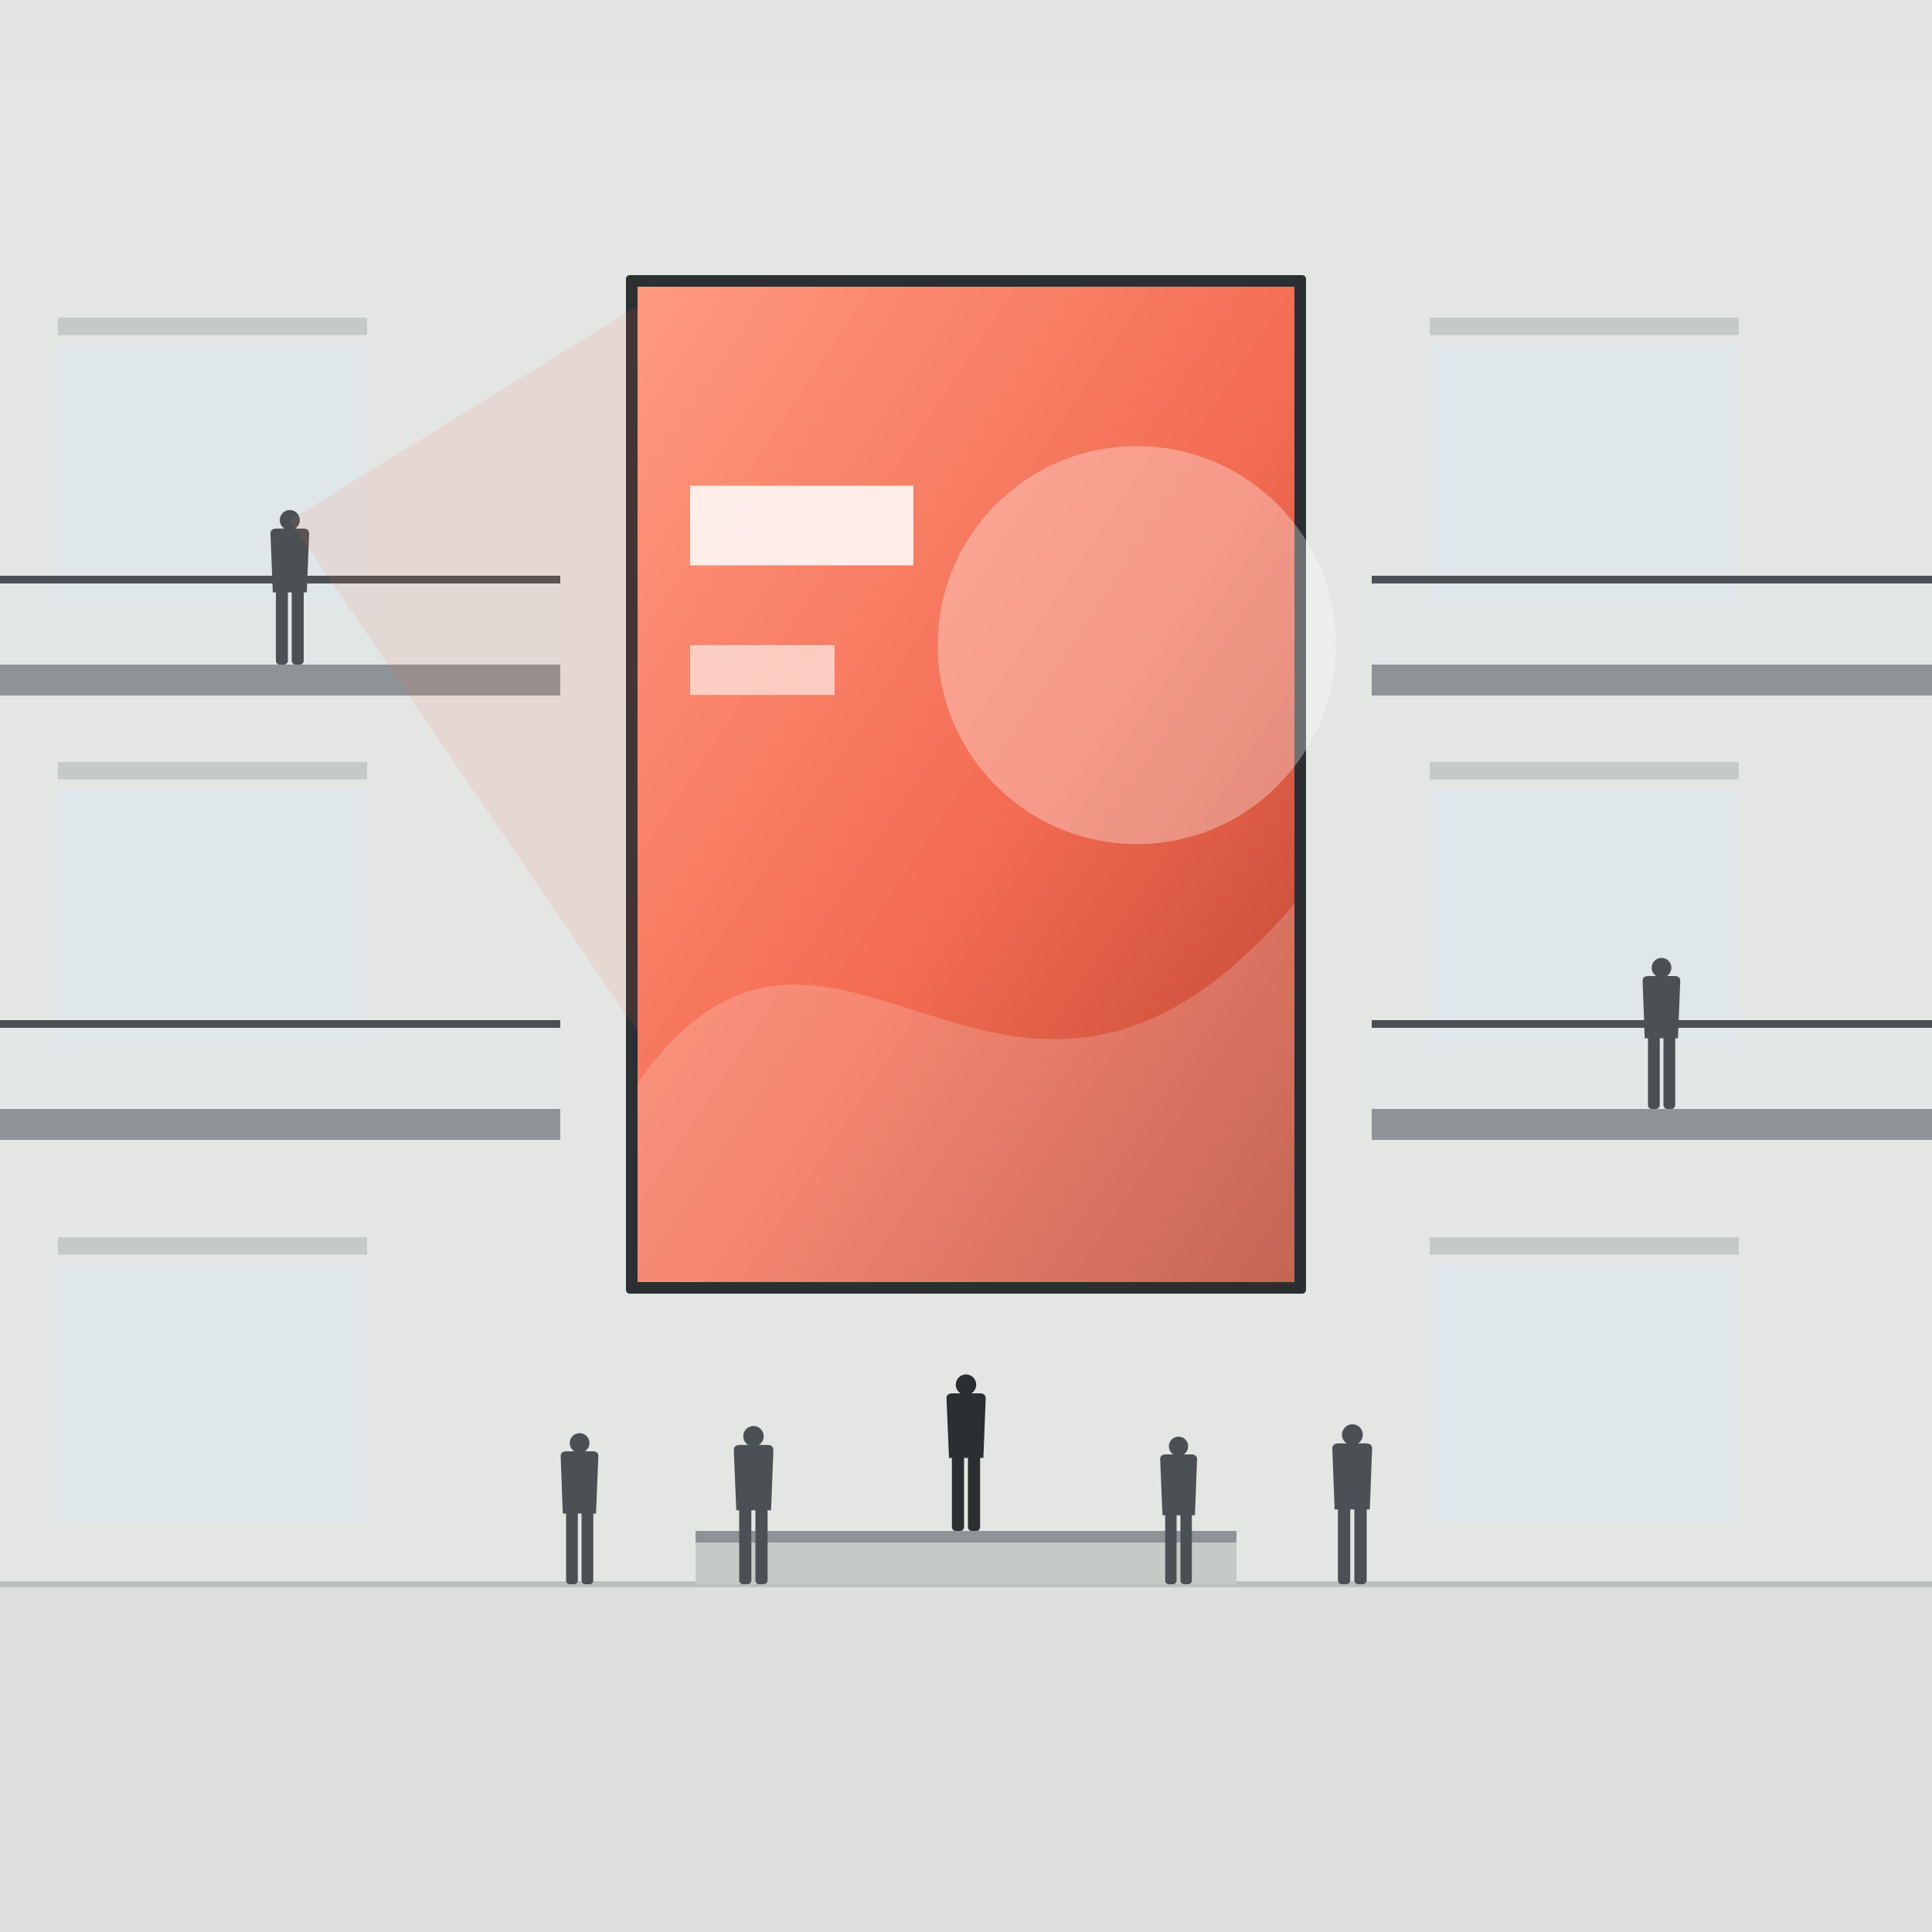
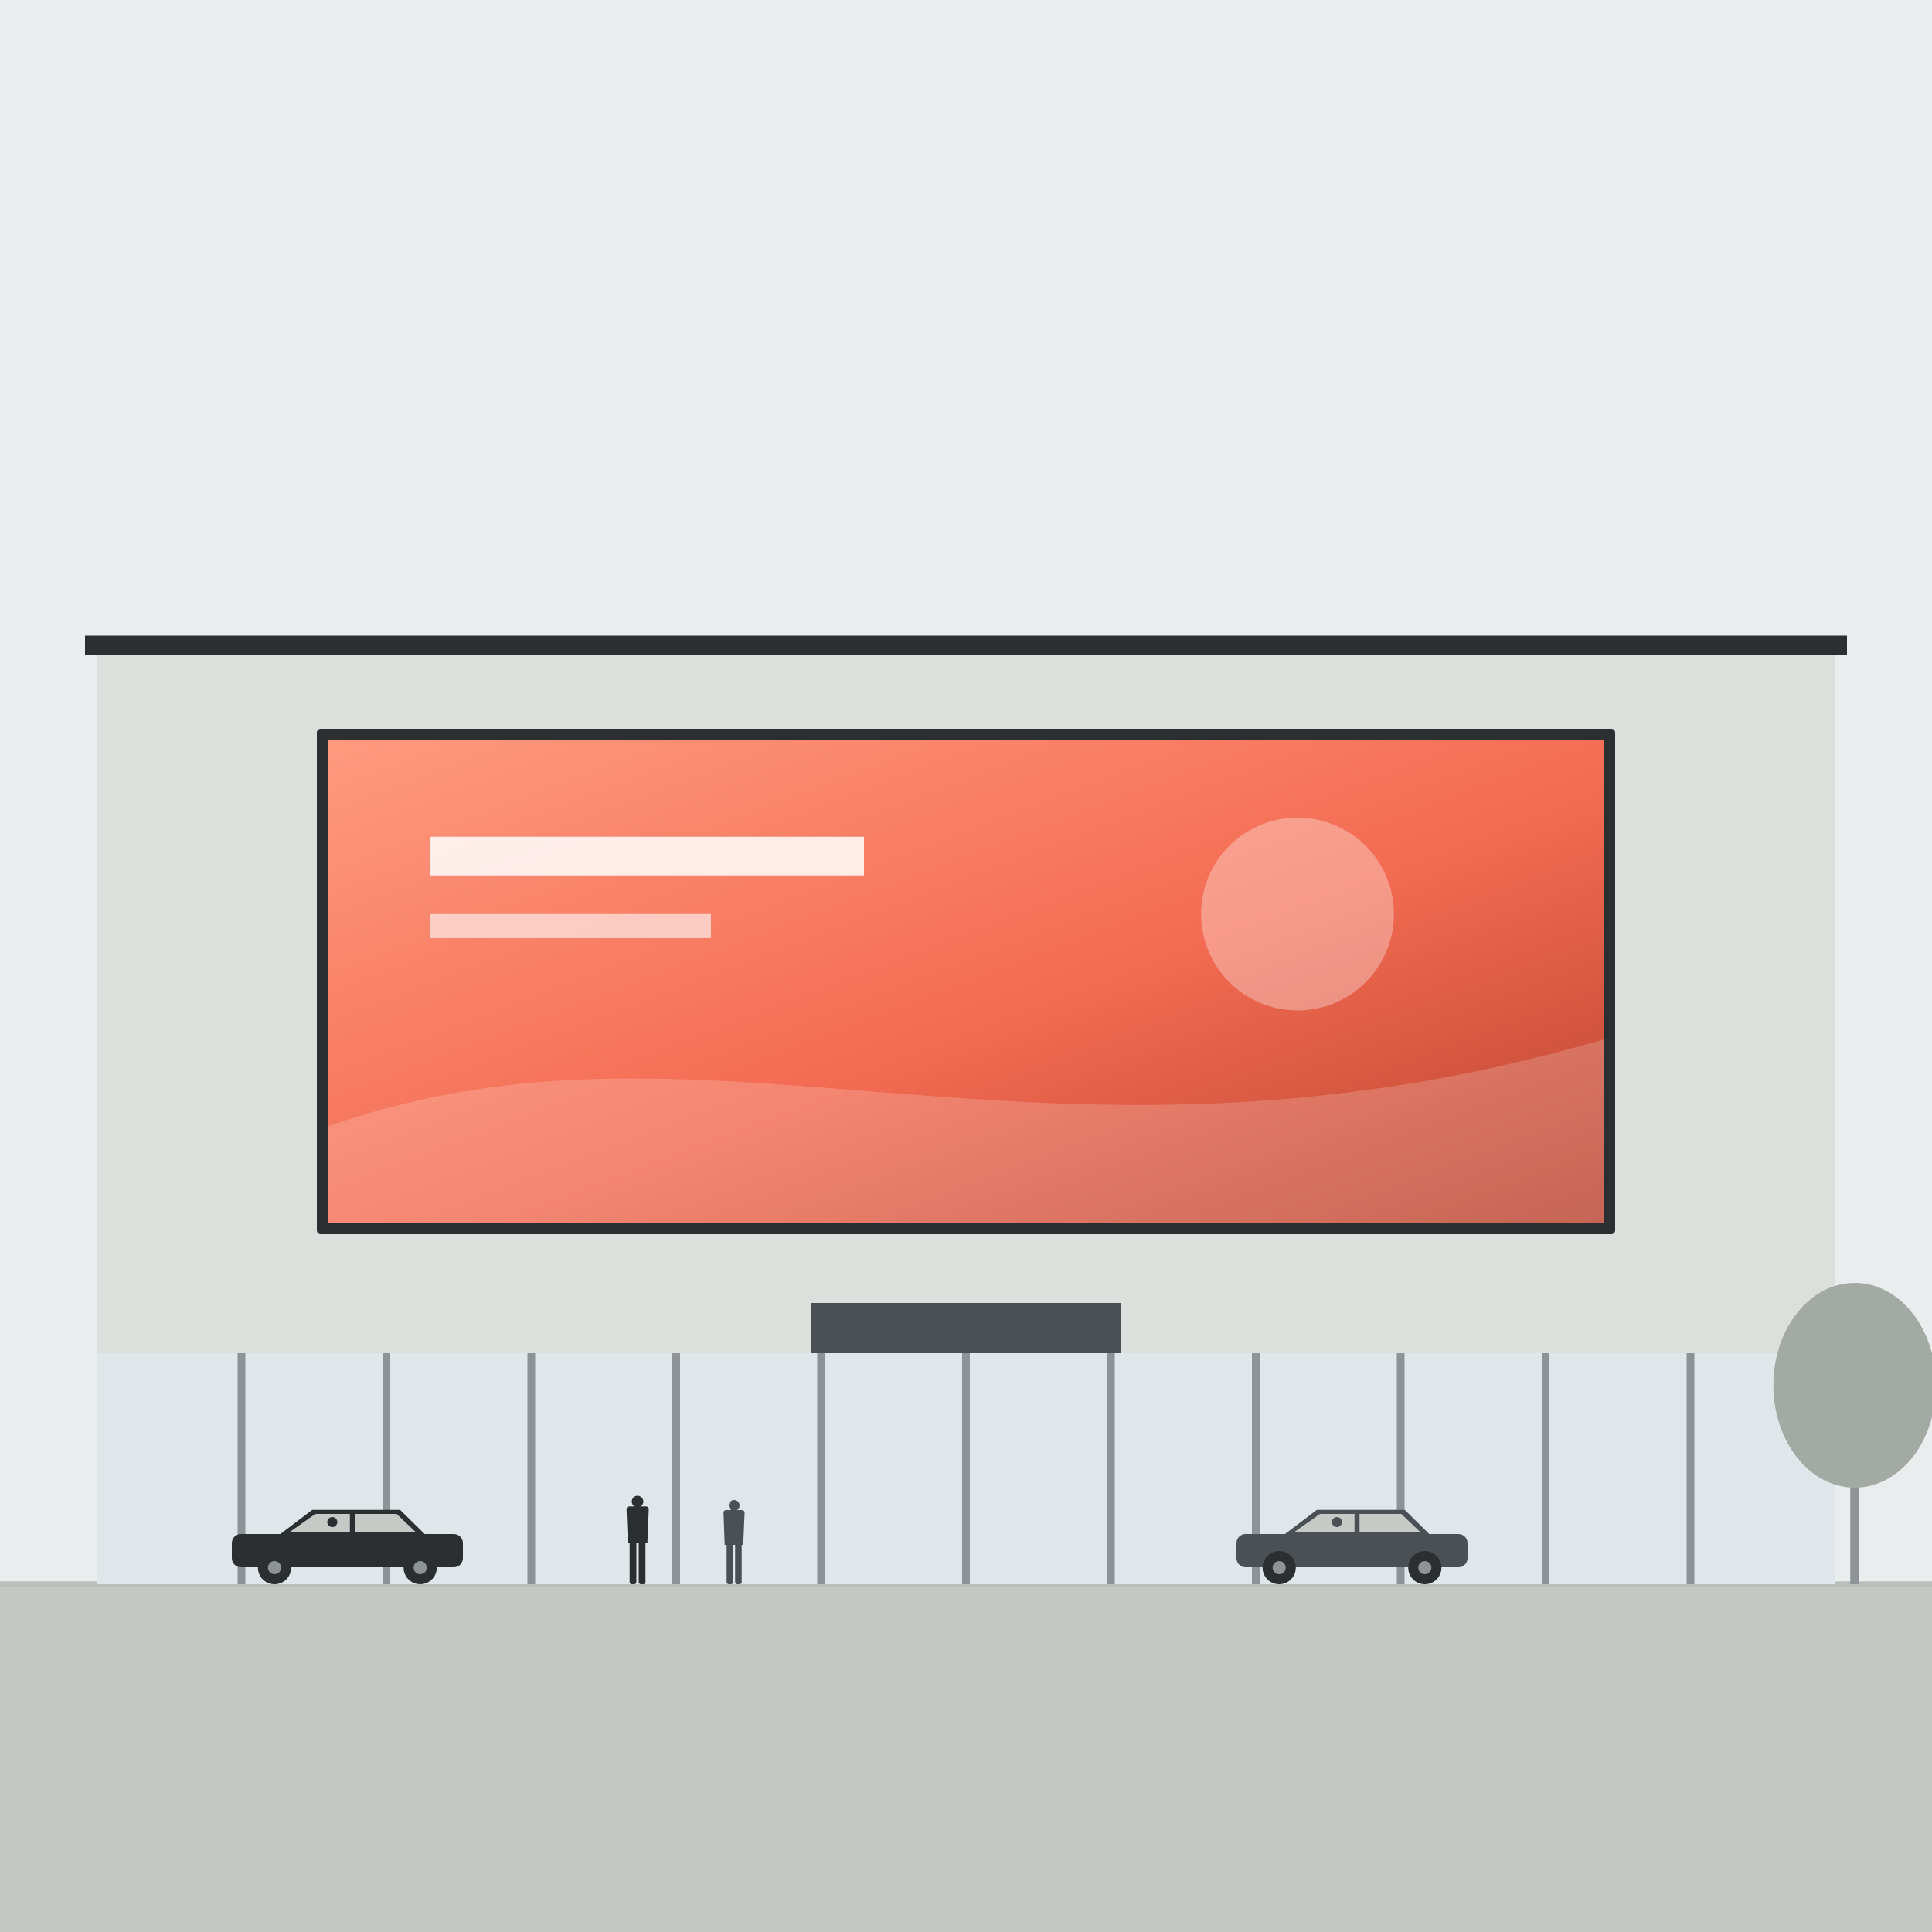
<svg xmlns="http://www.w3.org/2000/svg" viewBox="0 0 1000 1000" width="1000" height="1000">
  <defs>
    <linearGradient id="scr" x1="0" y1="0" x2="1" y2="1">
      <stop offset="0" stop-color="#ff9a7f" />
      <stop offset=".55" stop-color="#f36b52" />
      <stop offset="1" stop-color="#b8432f" />
    </linearGradient>
  </defs>
-   <rect width="1000" height="1000" fill="#e3e6e3" />
-   <rect y="820" width="1000" height="180" fill="#dcdfdc" />
+   <rect width="1000" height="1000" fill="#e9edee" />
+   <rect y="820" width="1000" height="180" fill="#c3c8c4" />
  <line x1="0" y1="820" x2="1000" y2="820" stroke="#b9bfba" stroke-width="3" />
-   <rect x="0" y="0" width="1000" height="40" fill="#e2e5e2" />
-   <rect x="30.0" y="654.4" width="160" height="133.4" fill="#dfe7ea" />
-   <rect x="30.0" y="640.4" width="160" height="9" fill="#c5cac6" />
-   <rect x="30.0" y="408.4" width="160" height="133.4" fill="#dfe7ea" />
-   <rect x="30.0" y="394.4" width="160" height="9" fill="#c5cac6" />
-   <rect x="0.0" y="574.0" width="290.0" height="16" fill="#8d9396" />
-   <rect x="0.0" y="528.0" width="290.0" height="46.0" fill="#dfe7ea" fill-opacity=".6" />
-   <rect x="0.0" y="528.0" width="290.0" height="4" fill="#4a5054" />
-   <rect x="30.0" y="178.4" width="160" height="133.4" fill="#dfe7ea" />
-   <rect x="30.0" y="164.4" width="160" height="9" fill="#c5cac6" />
-   <rect x="0.0" y="344.0" width="290.0" height="16" fill="#8d9396" />
-   <rect x="0.0" y="298.0" width="290.0" height="46.0" fill="#dfe7ea" fill-opacity=".6" />
-   <rect x="0.0" y="298.0" width="290.0" height="4" fill="#4a5054" />
-   <rect x="740.0" y="654.4" width="160" height="133.4" fill="#dfe7ea" />
-   <rect x="740.0" y="640.4" width="160" height="9" fill="#c5cac6" />
-   <rect x="740.0" y="408.4" width="160" height="133.4" fill="#dfe7ea" />
-   <rect x="740.0" y="394.4" width="160" height="9" fill="#c5cac6" />
-   <rect x="710.0" y="574.0" width="290.0" height="16" fill="#8d9396" />
-   <rect x="710.0" y="528.0" width="290.0" height="46.0" fill="#dfe7ea" fill-opacity=".6" />
-   <rect x="710.0" y="528.0" width="290.0" height="4" fill="#4a5054" />
-   <rect x="740.0" y="178.4" width="160" height="133.4" fill="#dfe7ea" />
-   <rect x="740.0" y="164.4" width="160" height="9" fill="#c5cac6" />
-   <rect x="710.0" y="344.0" width="290.0" height="16" fill="#8d9396" />
-   <rect x="710.0" y="298.0" width="290.0" height="46.0" fill="#dfe7ea" fill-opacity=".6" />
-   <rect x="710.0" y="298.0" width="290.0" height="4" fill="#4a5054" />
-   <rect x="324.0" y="142.4" width="352.0" height="527.2" rx="2" fill="#2b2f32" />
-   <rect x="330.0" y="148.4" width="340.0" height="515.2" fill="url(#scr)" />
-   <circle cx="588.4" cy="333.9" r="103.0" fill="#fff" fill-opacity=".32" />
-   <path d="M330.0 560.6 C432.0 416.3 520.4 643.0 670.0 467.8 V663.6 H330.0z" fill="#fff" fill-opacity=".18" />
-   <rect x="357.2" y="251.4" width="115.6" height="41.2" fill="#fff" fill-opacity=".85" />
-   <rect x="357.2" y="333.9" width="74.8" height="25.8" fill="#fff" fill-opacity=".6" />
-   <rect x="360.0" y="792.4" width="280.0" height="27.6" fill="#c5cac6" />
-   <rect x="360.0" y="792.4" width="280.0" height="6" fill="#8d9396" />
+   <rect x="50.0" y="339.0" width="900.0" height="481.0" fill="#dcdfdc" />
+   <rect x="44.0" y="329.0" width="912.0" height="10" fill="#2b2f32" />
+   <rect x="50" y="700.4" width="900" height="119.6" fill="#dfe7ea" />
+   <line x1="125" y1="700.4" x2="125" y2="820" stroke="#8d9396" stroke-width="4" />
+   <line x1="200" y1="700.4" x2="200" y2="820" stroke="#8d9396" stroke-width="4" />
+   <line x1="275" y1="700.4" x2="275" y2="820" stroke="#8d9396" stroke-width="4" />
+   <line x1="350" y1="700.4" x2="350" y2="820" stroke="#8d9396" stroke-width="4" />
+   <line x1="425" y1="700.4" x2="425" y2="820" stroke="#8d9396" stroke-width="4" />
+   <line x1="500" y1="700.4" x2="500" y2="820" stroke="#8d9396" stroke-width="4" />
+   <line x1="575" y1="700.4" x2="575" y2="820" stroke="#8d9396" stroke-width="4" />
+   <line x1="650" y1="700.4" x2="650" y2="820" stroke="#8d9396" stroke-width="4" />
+   <line x1="725" y1="700.4" x2="725" y2="820" stroke="#8d9396" stroke-width="4" />
+   <line x1="800" y1="700.4" x2="800" y2="820" stroke="#8d9396" stroke-width="4" />
+   <line x1="875" y1="700.4" x2="875" y2="820" stroke="#8d9396" stroke-width="4" />
+   <rect x="420" y="674.4" width="160" height="26.0" fill="#4a5054" />
+   <rect x="164.0" y="377.2" width="672.0" height="261.6" rx="2" fill="#2b2f32" />
+   <rect x="170.0" y="383.2" width="660.0" height="249.6" fill="url(#scr)" />
+   <circle cx="671.6" cy="473.1" r="49.9" fill="#fff" fill-opacity=".32" />
+   <path d="M170.0 582.9 C368.0 513.0 539.6 622.8 830.0 538.0 V632.8 H170.0z" fill="#fff" fill-opacity=".18" />
+   <rect x="222.8" y="433.1" width="224.4" height="20.0" fill="#fff" fill-opacity=".85" />
+   <rect x="222.8" y="473.1" width="145.2" height="12.5" fill="#fff" fill-opacity=".6" />
+   <rect x="640.0" y="794.0" width="119.6" height="17.2" rx="4.7" fill="#4a5054" />
+   <path d="M664.7 794.3 L681.6 781.5 H727.1 L740.1 794.3z" fill="#4a5054" />
+   <path d="M669.9 793.0 L683.2 783.6 H701.1 V793.0z" fill="#c5cac6" />
+   <path d="M703.7 793.0 V783.6 H725.3 L735.2 793.0z" fill="#c5cac6" />
+   <circle cx="692.0" cy="787.8" r="2.6" fill="#4a5054" />
+   <circle cx="662.1" cy="811.4" r="8.6" fill="#2b2f32" />
+   <circle cx="662.1" cy="811.4" r="3.4" fill="#8d9396" />
+   <circle cx="737.5" cy="811.4" r="8.6" fill="#2b2f32" />
+   <circle cx="737.5" cy="811.4" r="3.4" fill="#8d9396" />
+   <rect x="120.0" y="794.0" width="119.6" height="17.2" rx="4.7" fill="#2b2f32" />
+   <path d="M144.7 794.3 L161.6 781.5 H207.1 L220.1 794.3z" fill="#2b2f32" />
+   <path d="M149.9 793.0 L163.2 783.6 H181.1 V793.0z" fill="#c5cac6" />
+   <path d="M183.7 793.0 V783.6 H205.3 L215.2 793.0z" fill="#c5cac6" />
+   <circle cx="172.0" cy="787.8" r="2.6" fill="#2b2f32" />
+   <circle cx="142.1" cy="811.4" r="8.6" fill="#2b2f32" />
+   <circle cx="142.1" cy="811.4" r="3.4" fill="#8d9396" />
+   <circle cx="217.5" cy="811.4" r="8.6" fill="#2b2f32" />
+   <circle cx="217.5" cy="811.4" r="3.4" fill="#8d9396" />
  <g fill="#2b2f32">
-     <circle cx="500.0" cy="716.7" r="5.3" />
-     <path d="M489.9 723.8 q0 -2.6 3.2 -2.6 h13.9 q3.2 0 3.2 2.6 l-1.2 30.8 h-17.8z" />
-     <rect x="492.7" y="752.2" width="6.3" height="40.2" rx="2.0" />
-     <rect x="501.0" y="752.2" width="6.3" height="40.2" rx="2.0" />
+     <circle cx="330.0" cy="777.2" r="3.0" />
+     <path d="M324.3 781.2 q0 -1.5 1.8 -1.5 h7.9 q1.8 0 1.8 1.5 l-0.7 17.4 h-10.1z" />
+     <rect x="325.9" y="797.3" width="3.5" height="22.7" rx="1.1" />
+     <rect x="330.6" y="797.3" width="3.5" height="22.7" rx="1.1" />
  </g>
  <g fill="#4a5054">
-     <circle cx="300.0" cy="746.9" r="5.1" />
-     <path d="M290.2 753.7 q0 -2.5 3.0 -2.5 h13.5 q3.0 0 3.0 2.5 l-1.2 29.7 h-17.2z" />
-     <rect x="293.0" y="781.1" width="6.1" height="38.9" rx="2.0" />
-     <rect x="301.0" y="781.1" width="6.1" height="38.9" rx="2.0" />
+     <circle cx="380.0" cy="779.2" r="2.8" />
+     <path d="M374.5 783.0 q0 -1.4 1.7 -1.4 h7.5 q1.7 0 1.7 1.4 l-0.7 16.6 h-9.6z" />
+     <rect x="376.1" y="798.3" width="3.4" height="21.7" rx="1.1" />
+     <rect x="380.5" y="798.3" width="3.4" height="21.7" rx="1.1" />
  </g>
-   <g fill="#4a5054">
-     <circle cx="390.0" cy="743.4" r="5.3" />
-     <path d="M379.8 750.6 q0 -2.7 3.2 -2.7 h14.1 q3.2 0 3.2 2.7 l-1.2 31.1 h-18.0z" />
-     <rect x="382.6" y="779.3" width="6.3" height="40.7" rx="2.0" />
-     <rect x="391.0" y="779.3" width="6.3" height="40.7" rx="2.0" />
-   </g>
-   <g fill="#4a5054">
-     <circle cx="610.0" cy="748.6" r="5.0" />
-     <path d="M600.5 755.3 q0 -2.5 3.0 -2.5 h13.1 q3.0 0 3.0 2.5 l-1.1 29.0 h-16.8z" />
-     <rect x="603.1" y="782.0" width="5.9" height="38.0" rx="1.9" />
-     <rect x="611.0" y="782.0" width="5.9" height="38.0" rx="1.9" />
-   </g>
-   <g fill="#4a5054">
-     <circle cx="700.0" cy="742.6" r="5.4" />
-     <path d="M689.6 749.8 q0 -2.7 3.2 -2.7 h14.2 q3.2 0 3.2 2.7 l-1.2 31.5 h-18.2z" />
-     <rect x="692.5" y="778.8" width="6.4" height="41.2" rx="2.1" />
-     <rect x="701.0" y="778.8" width="6.4" height="41.2" rx="2.1" />
-   </g>
-   <g fill="#4a5054">
-     <circle cx="150.0" cy="269.2" r="5.2" />
-     <path d="M140.0 276.2 q0 -2.6 3.1 -2.6 h13.8 q3.1 0 3.1 2.6 l-1.2 30.4 h-17.6z" />
-     <rect x="142.8" y="304.2" width="6.2" height="39.8" rx="2.0" />
-     <rect x="151.0" y="304.2" width="6.2" height="39.8" rx="2.0" />
-   </g>
-   <g fill="#4a5054">
-     <circle cx="860.0" cy="500.9" r="5.1" />
-     <path d="M850.2 507.7 q0 -2.5 3.0 -2.5 h13.5 q3.0 0 3.0 2.5 l-1.2 29.7 h-17.2z" />
-     <rect x="853.0" y="535.1" width="6.1" height="38.9" rx="2.0" />
-     <rect x="861.0" y="535.1" width="6.1" height="38.9" rx="2.0" />
-   </g>
-   <path d="M150.0 269.4 L330.0 158.4 L330.0 534.0z" fill="#f36b52" fill-opacity="0.12" />
+   <rect x="957.7" y="749.8" width="4.7" height="70.2" fill="#8d9396" />
+   <ellipse cx="960.0" cy="717.0" rx="42.1" ry="53.0" fill="#a3aaa4" />
</svg>
